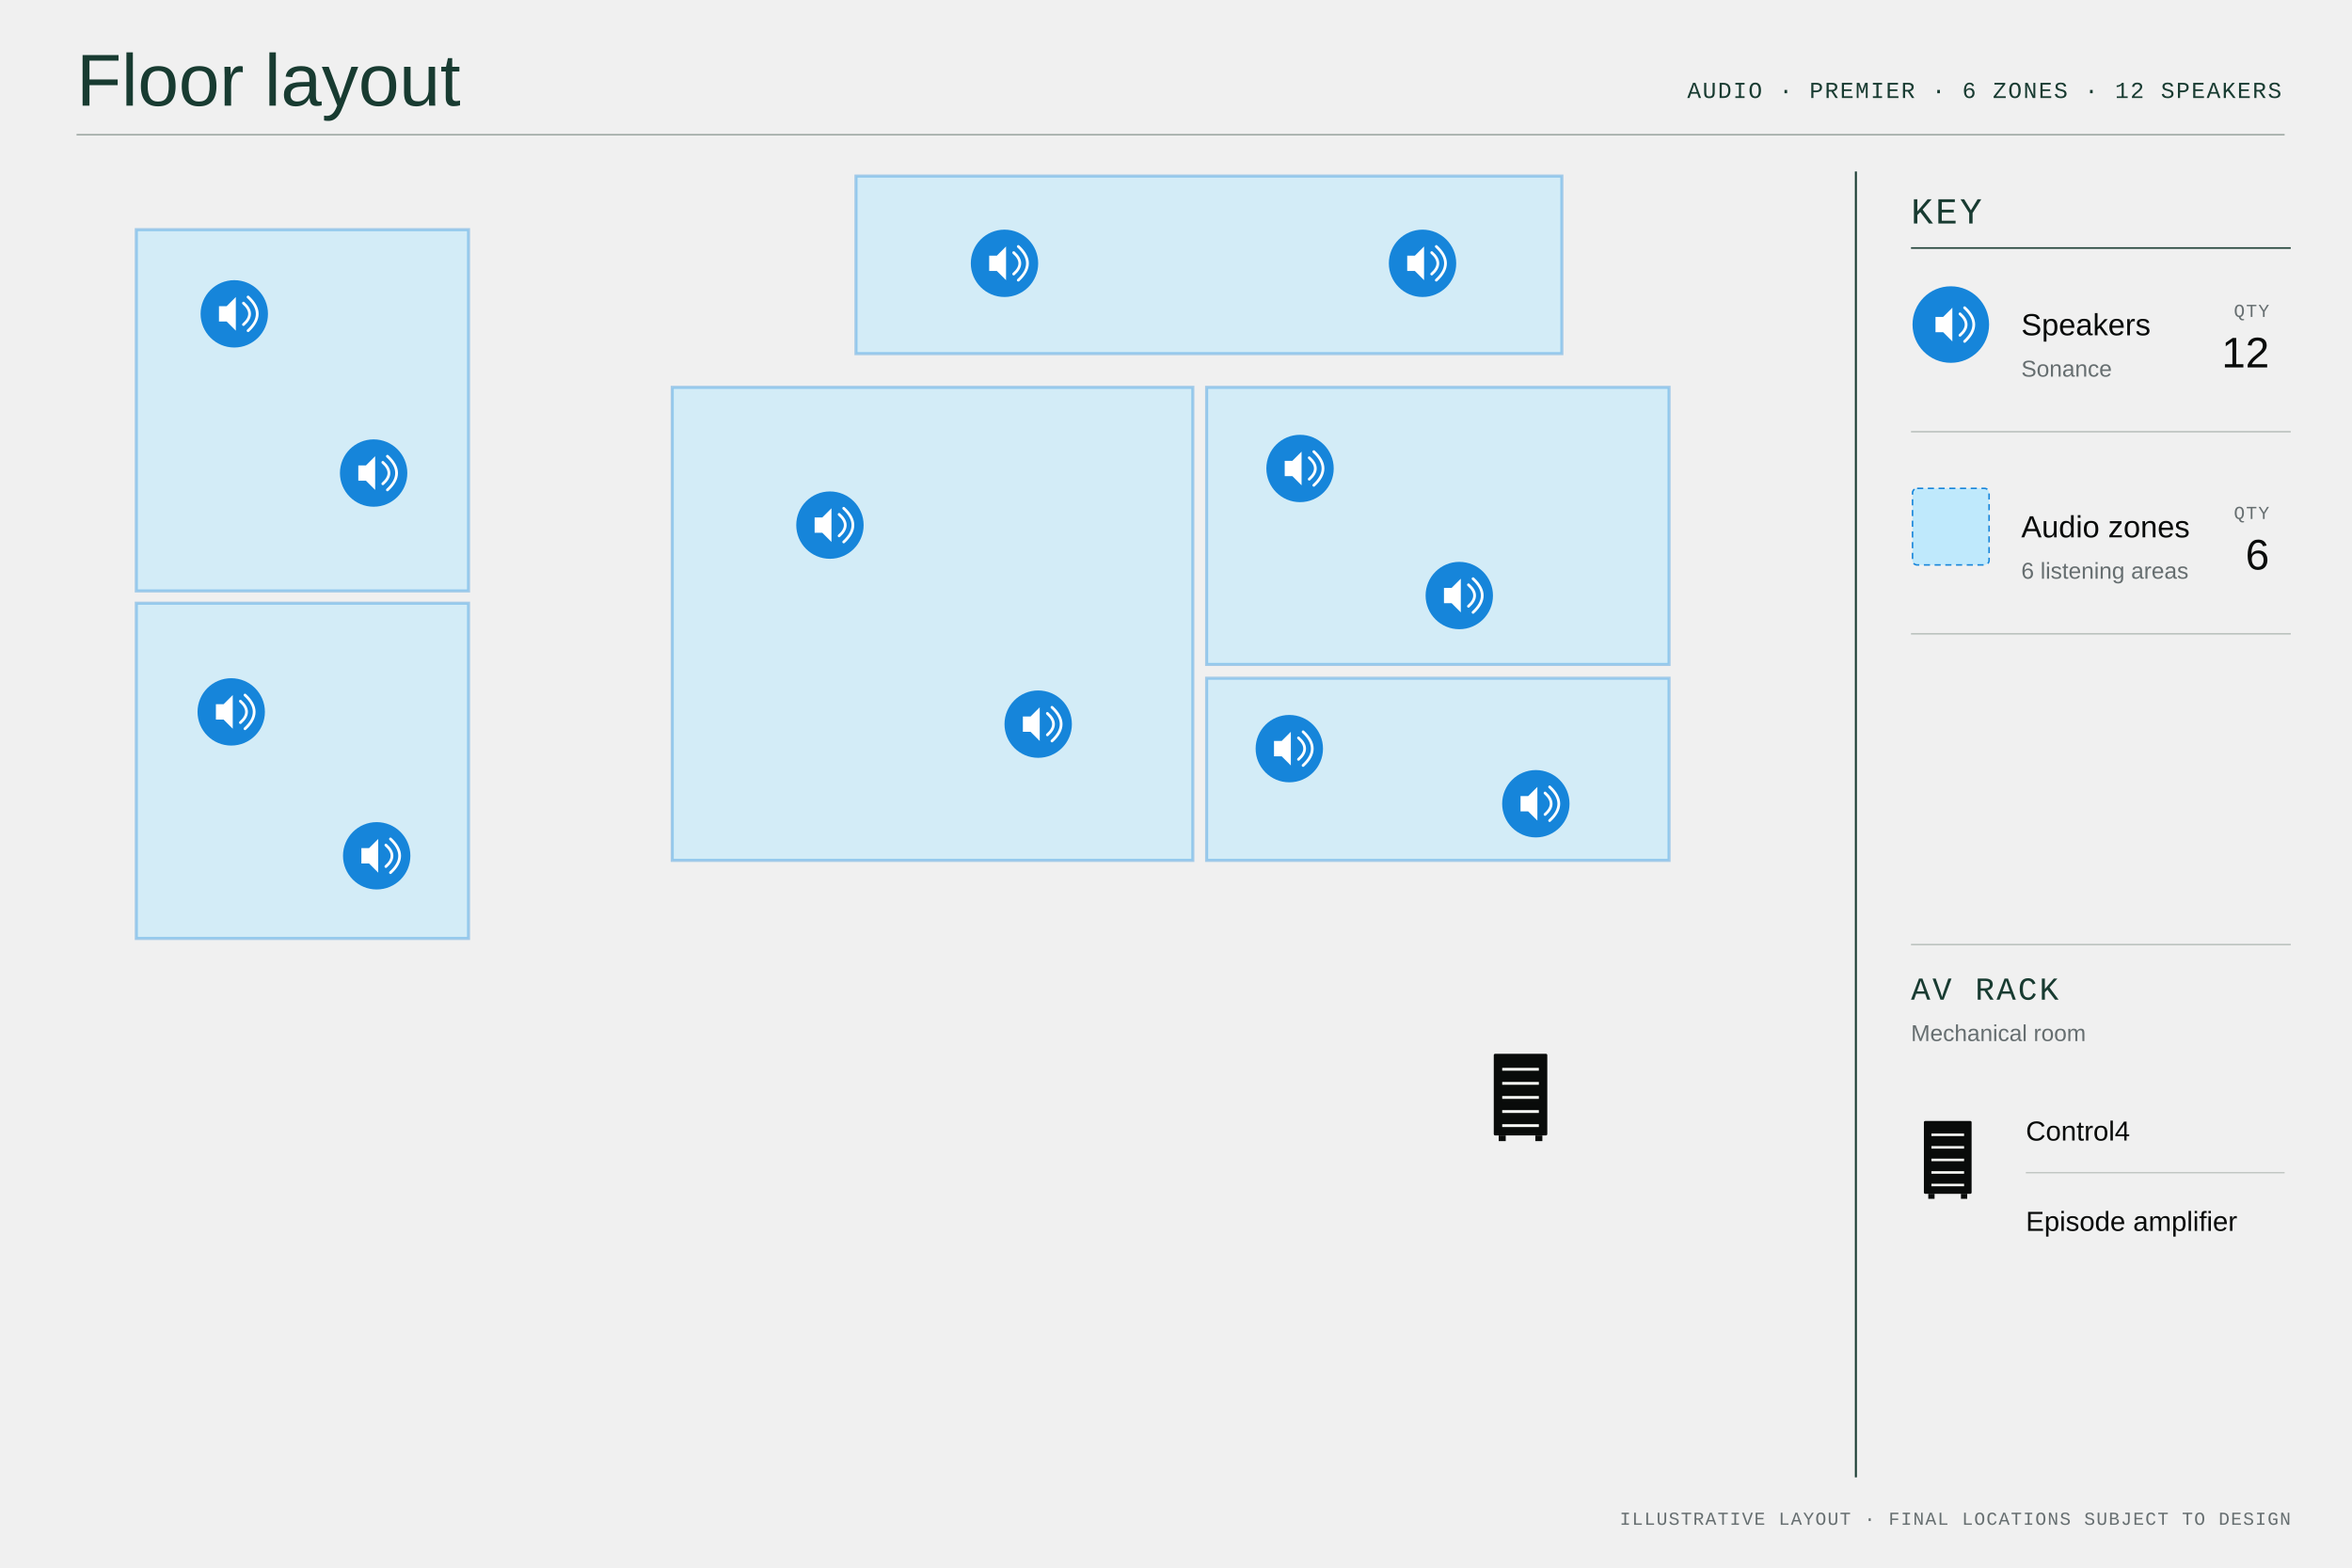
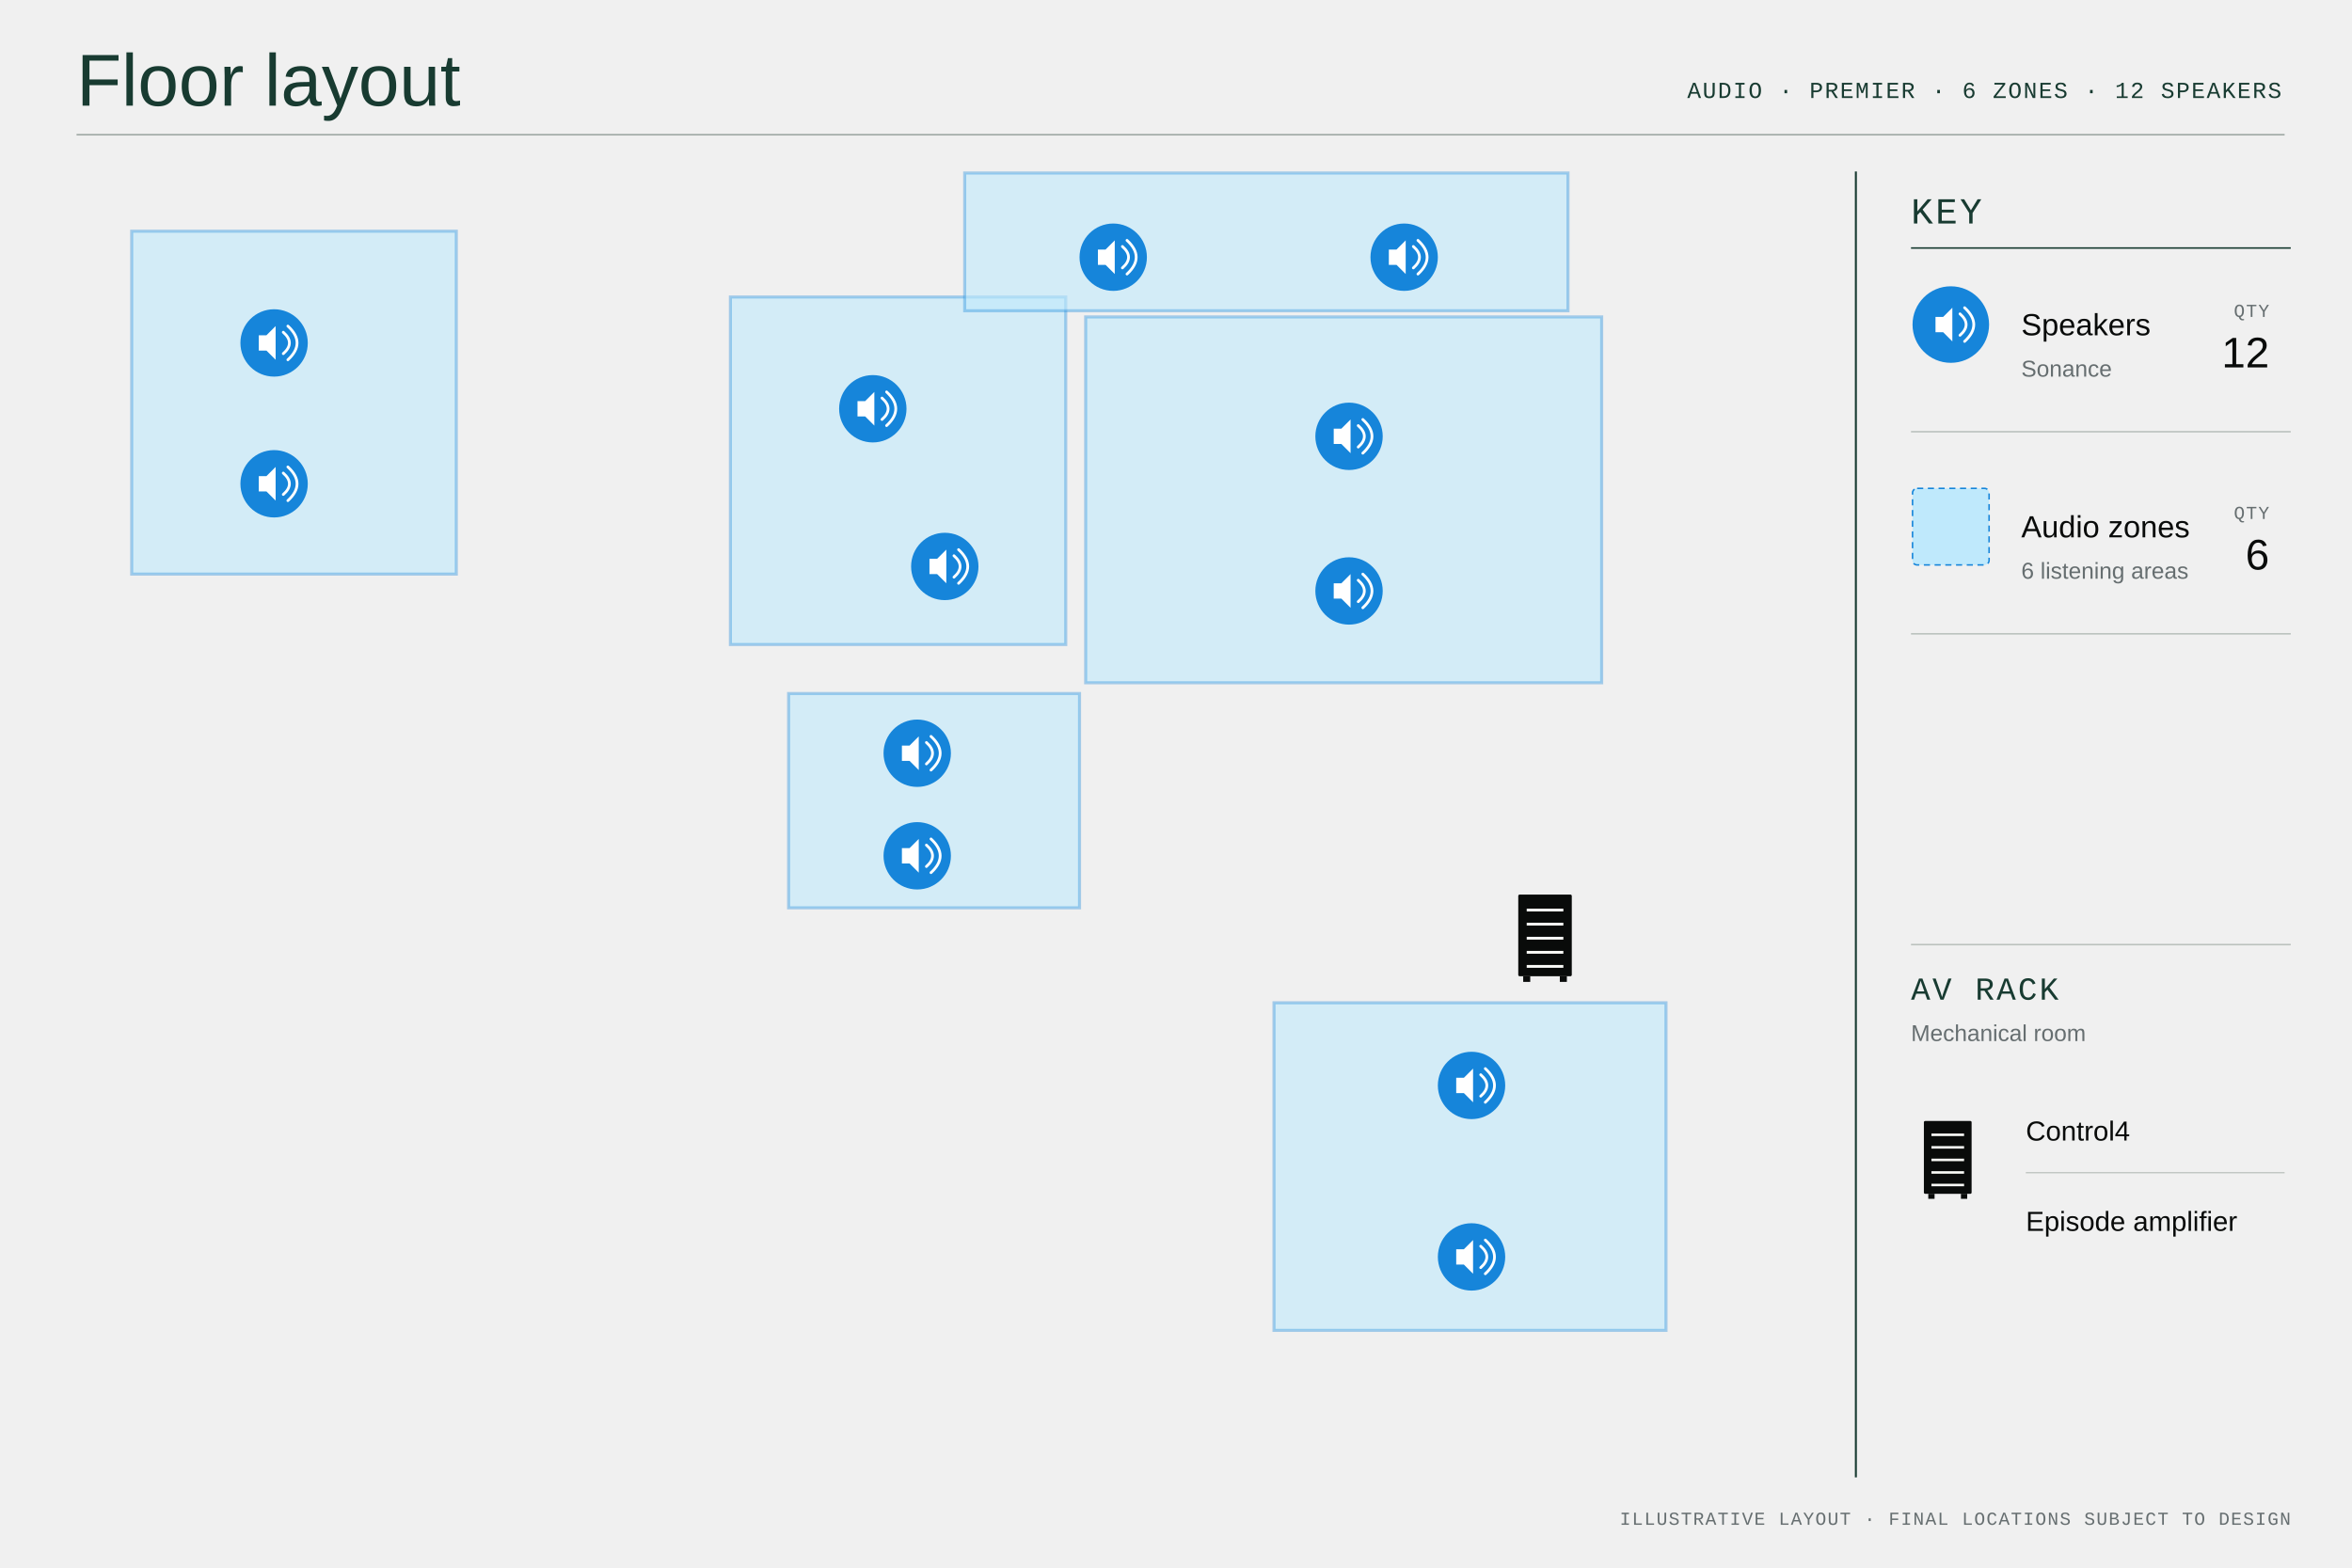
<svg xmlns="http://www.w3.org/2000/svg" viewBox="0 0 1536 1024" width="1536" height="1024" role="img" aria-label="Audio Premier floor layout and equipment key">
  <text x="50" y="69" fill="#183B31" font-family="Arial,Helvetica,sans-serif" font-size="48">Floor layout</text>
  <text x="1490" y="64" fill="#183B31" font-family="IBM Plex Mono,Courier New,monospace" font-size="15" letter-spacing=".065em" text-anchor="end">AUDIO · PREMIER · 6 ZONES · 12 SPEAKERS</text>
  <line x1="50" y1="88" x2="1492" y2="88" stroke="#9DA7A3" stroke-width="1" />
-   <rect x="439" y="253" width="340" height="309" fill="#BFE9FC" fill-opacity=".60" stroke="#1685DA" stroke-opacity=".35" stroke-width="2" />
-   <rect x="89" y="150" width="217" height="236" fill="#BFE9FC" fill-opacity=".60" stroke="#1685DA" stroke-opacity=".35" stroke-width="2" />
-   <rect x="788" y="253" width="302" height="181" fill="#BFE9FC" fill-opacity=".60" stroke="#1685DA" stroke-opacity=".35" stroke-width="2" />
-   <rect x="89" y="394" width="217" height="219" fill="#BFE9FC" fill-opacity=".60" stroke="#1685DA" stroke-opacity=".35" stroke-width="2" />
-   <rect x="559" y="115" width="461" height="116" fill="#BFE9FC" fill-opacity=".60" stroke="#1685DA" stroke-opacity=".35" stroke-width="2" />
-   <rect x="788" y="443" width="302" height="119" fill="#BFE9FC" fill-opacity=".60" stroke="#1685DA" stroke-opacity=".35" stroke-width="2" />
-   <g transform="translate(542,343)">
+   <rect x="709" y="207" width="337" height="239" fill="#BFE9FC" fill-opacity=".60" stroke="#1685DA" stroke-opacity=".35" stroke-width="2" />
+   <rect x="832" y="655" width="256" height="214" fill="#BFE9FC" fill-opacity=".60" stroke="#1685DA" stroke-opacity=".35" stroke-width="2" />
+   <rect x="477" y="194" width="219" height="227" fill="#BFE9FC" fill-opacity=".60" stroke="#1685DA" stroke-opacity=".35" stroke-width="2" />
+   <rect x="86" y="151" width="212" height="224" fill="#BFE9FC" fill-opacity=".60" stroke="#1685DA" stroke-opacity=".35" stroke-width="2" />
+   <rect x="630" y="113" width="394" height="90" fill="#BFE9FC" fill-opacity=".60" stroke="#1685DA" stroke-opacity=".35" stroke-width="2" />
+   <rect x="515" y="453" width="190" height="140" fill="#BFE9FC" fill-opacity=".60" stroke="#1685DA" stroke-opacity=".35" stroke-width="2" />
+   <g transform="translate(881,285)">
    <circle r="22" fill="#1685DA" />
    <path d="M-10 -5h5l6 -6v22l-6 -6h-5z" fill="white" />
    <path d="M6 -7q8 7 0 14M9 -11q12 11 0 22" fill="none" stroke="white" stroke-width="1.8" stroke-linecap="round" />
  </g>
-   <g transform="translate(678,473)">
+   <g transform="translate(881,386)">
    <circle r="22" fill="#1685DA" />
    <path d="M-10 -5h5l6 -6v22l-6 -6h-5z" fill="white" />
    <path d="M6 -7q8 7 0 14M9 -11q12 11 0 22" fill="none" stroke="white" stroke-width="1.8" stroke-linecap="round" />
  </g>
-   <g transform="translate(153,205)">
+   <g transform="translate(961,709)">
    <circle r="22" fill="#1685DA" />
    <path d="M-10 -5h5l6 -6v22l-6 -6h-5z" fill="white" />
    <path d="M6 -7q8 7 0 14M9 -11q12 11 0 22" fill="none" stroke="white" stroke-width="1.8" stroke-linecap="round" />
  </g>
-   <g transform="translate(244,309)">
+   <g transform="translate(961,821)">
    <circle r="22" fill="#1685DA" />
    <path d="M-10 -5h5l6 -6v22l-6 -6h-5z" fill="white" />
    <path d="M6 -7q8 7 0 14M9 -11q12 11 0 22" fill="none" stroke="white" stroke-width="1.8" stroke-linecap="round" />
  </g>
-   <g transform="translate(849,306)">
+   <g transform="translate(570,267)">
    <circle r="22" fill="#1685DA" />
    <path d="M-10 -5h5l6 -6v22l-6 -6h-5z" fill="white" />
    <path d="M6 -7q8 7 0 14M9 -11q12 11 0 22" fill="none" stroke="white" stroke-width="1.8" stroke-linecap="round" />
  </g>
-   <g transform="translate(953,389)">
+   <g transform="translate(617,370)">
    <circle r="22" fill="#1685DA" />
    <path d="M-10 -5h5l6 -6v22l-6 -6h-5z" fill="white" />
    <path d="M6 -7q8 7 0 14M9 -11q12 11 0 22" fill="none" stroke="white" stroke-width="1.8" stroke-linecap="round" />
  </g>
-   <g transform="translate(151,465)">
+   <g transform="translate(179,224)">
    <circle r="22" fill="#1685DA" />
    <path d="M-10 -5h5l6 -6v22l-6 -6h-5z" fill="white" />
    <path d="M6 -7q8 7 0 14M9 -11q12 11 0 22" fill="none" stroke="white" stroke-width="1.8" stroke-linecap="round" />
  </g>
-   <g transform="translate(246,559)">
+   <g transform="translate(179,316)">
    <circle r="22" fill="#1685DA" />
    <path d="M-10 -5h5l6 -6v22l-6 -6h-5z" fill="white" />
    <path d="M6 -7q8 7 0 14M9 -11q12 11 0 22" fill="none" stroke="white" stroke-width="1.8" stroke-linecap="round" />
  </g>
-   <g transform="translate(656,172)">
+   <g transform="translate(727,168)">
    <circle r="22" fill="#1685DA" />
    <path d="M-10 -5h5l6 -6v22l-6 -6h-5z" fill="white" />
    <path d="M6 -7q8 7 0 14M9 -11q12 11 0 22" fill="none" stroke="white" stroke-width="1.8" stroke-linecap="round" />
  </g>
-   <g transform="translate(929,172)">
+   <g transform="translate(917,168)">
    <circle r="22" fill="#1685DA" />
    <path d="M-10 -5h5l6 -6v22l-6 -6h-5z" fill="white" />
    <path d="M6 -7q8 7 0 14M9 -11q12 11 0 22" fill="none" stroke="white" stroke-width="1.8" stroke-linecap="round" />
  </g>
-   <g transform="translate(842,489)">
+   <g transform="translate(599,492)">
    <circle r="22" fill="#1685DA" />
    <path d="M-10 -5h5l6 -6v22l-6 -6h-5z" fill="white" />
    <path d="M6 -7q8 7 0 14M9 -11q12 11 0 22" fill="none" stroke="white" stroke-width="1.8" stroke-linecap="round" />
  </g>
-   <g transform="translate(1003,525)">
+   <g transform="translate(599,559)">
    <circle r="22" fill="#1685DA" />
    <path d="M-10 -5h5l6 -6v22l-6 -6h-5z" fill="white" />
    <path d="M6 -7q8 7 0 14M9 -11q12 11 0 22" fill="none" stroke="white" stroke-width="1.8" stroke-linecap="round" />
  </g>
-   <g transform="translate(993,715) scale(0.92)">
+   <g transform="translate(1009,611) scale(0.92)">
    <rect x="-19" y="-29" width="38" height="58" rx="1" fill="#090B0A" />
    <path d="M-13 -18h26M-13 -8h26M-13 2h26M-13 12h26M-13 22h26" stroke="#FAFBF7" stroke-width="2" />
    <path d="M-13 29v4m26 -4v4" stroke="#090B0A" stroke-width="5" />
  </g>
  <line x1="1212" y1="112" x2="1212" y2="965" stroke="#183B31" stroke-width="1.3" />
  <text x="1248" y="146" fill="#183B31" font-family="IBM Plex Mono,Courier New,monospace" font-size="24" letter-spacing=".065em">KEY</text>
  <line x1="1248" y1="162" x2="1496" y2="162" stroke="#183B31" stroke-width="1" />
  <g>
    <g transform="translate(1274,212)">
      <circle r="25" fill="#1685DA" />
      <path d="M-10 -5h5l6 -6v22l-6 -6h-5z" fill="white" />
      <path d="M6 -7q8 7 0 14M9 -11q12 11 0 22" fill="none" stroke="white" stroke-width="1.8" stroke-linecap="round" />
    </g>
    <text x="1320" y="219" fill="#090B0A" font-family="Arial,Helvetica,sans-serif" font-size="20">Speakers</text>
    <text x="1320" y="246" fill="#666E70" font-family="Arial,Helvetica,sans-serif" font-size="15">Sonance</text>
    <text x="1482" y="207" fill="#666E70" font-family="IBM Plex Mono,Courier New,monospace" font-size="12" letter-spacing=".065em" text-anchor="end">QTY</text>
    <text x="1482" y="240" fill="#090B0A" font-family="Arial,Helvetica,sans-serif" font-size="28" text-anchor="end">12</text>
    <line x1="1248" y1="282" x2="1496" y2="282" stroke="#BBC2BE" stroke-width="1" />
  </g>
  <g>
    <rect x="1249" y="319" width="50" height="50" rx="3" fill="#BFE9FC" stroke="#1685DA" stroke-dasharray="4 3" />
    <text x="1320" y="351" fill="#090B0A" font-family="Arial,Helvetica,sans-serif" font-size="20">Audio zones</text>
    <text x="1320" y="378" fill="#666E70" font-family="Arial,Helvetica,sans-serif" font-size="15">6 listening areas</text>
    <text x="1482" y="339" fill="#666E70" font-family="IBM Plex Mono,Courier New,monospace" font-size="12" letter-spacing=".065em" text-anchor="end">QTY</text>
    <text x="1482" y="372" fill="#090B0A" font-family="Arial,Helvetica,sans-serif" font-size="28" text-anchor="end">6</text>
    <line x1="1248" y1="414" x2="1496" y2="414" stroke="#BBC2BE" stroke-width="1" />
  </g>
  <line x1="1248" y1="617" x2="1496" y2="617" stroke="#BBC2BE" stroke-width="1" />
  <text x="1248" y="653" fill="#183B31" font-family="IBM Plex Mono,Courier New,monospace" font-size="21" letter-spacing=".065em">AV RACK</text>
  <text x="1248" y="680" fill="#666E70" font-family="Arial,Helvetica,sans-serif" font-size="15">Mechanical room</text>
  <g transform="translate(1272,756) scale(0.82)">
    <rect x="-19" y="-29" width="38" height="58" rx="1" fill="#090B0A" />
    <path d="M-13 -18h26M-13 -8h26M-13 2h26M-13 12h26M-13 22h26" stroke="#FAFBF7" stroke-width="2" />
    <path d="M-13 29v4m26 -4v4" stroke="#090B0A" stroke-width="5" />
  </g>
  <text x="1323" y="745" fill="#090B0A" font-family="Arial,Helvetica,sans-serif" font-size="18">Control4</text>
  <line x1="1323" y1="766" x2="1492" y2="766" stroke="#BCC2BE" stroke-width=".8" />
  <text x="1323" y="804" fill="#090B0A" font-family="Arial,Helvetica,sans-serif" font-size="18">Episode amplifier</text>
  <text x="1496" y="996" fill="#666E70" font-family="IBM Plex Mono,Courier New,monospace" font-size="12" letter-spacing=".065em" text-anchor="end">ILLUSTRATIVE LAYOUT · FINAL LOCATIONS SUBJECT TO DESIGN</text>
</svg>
